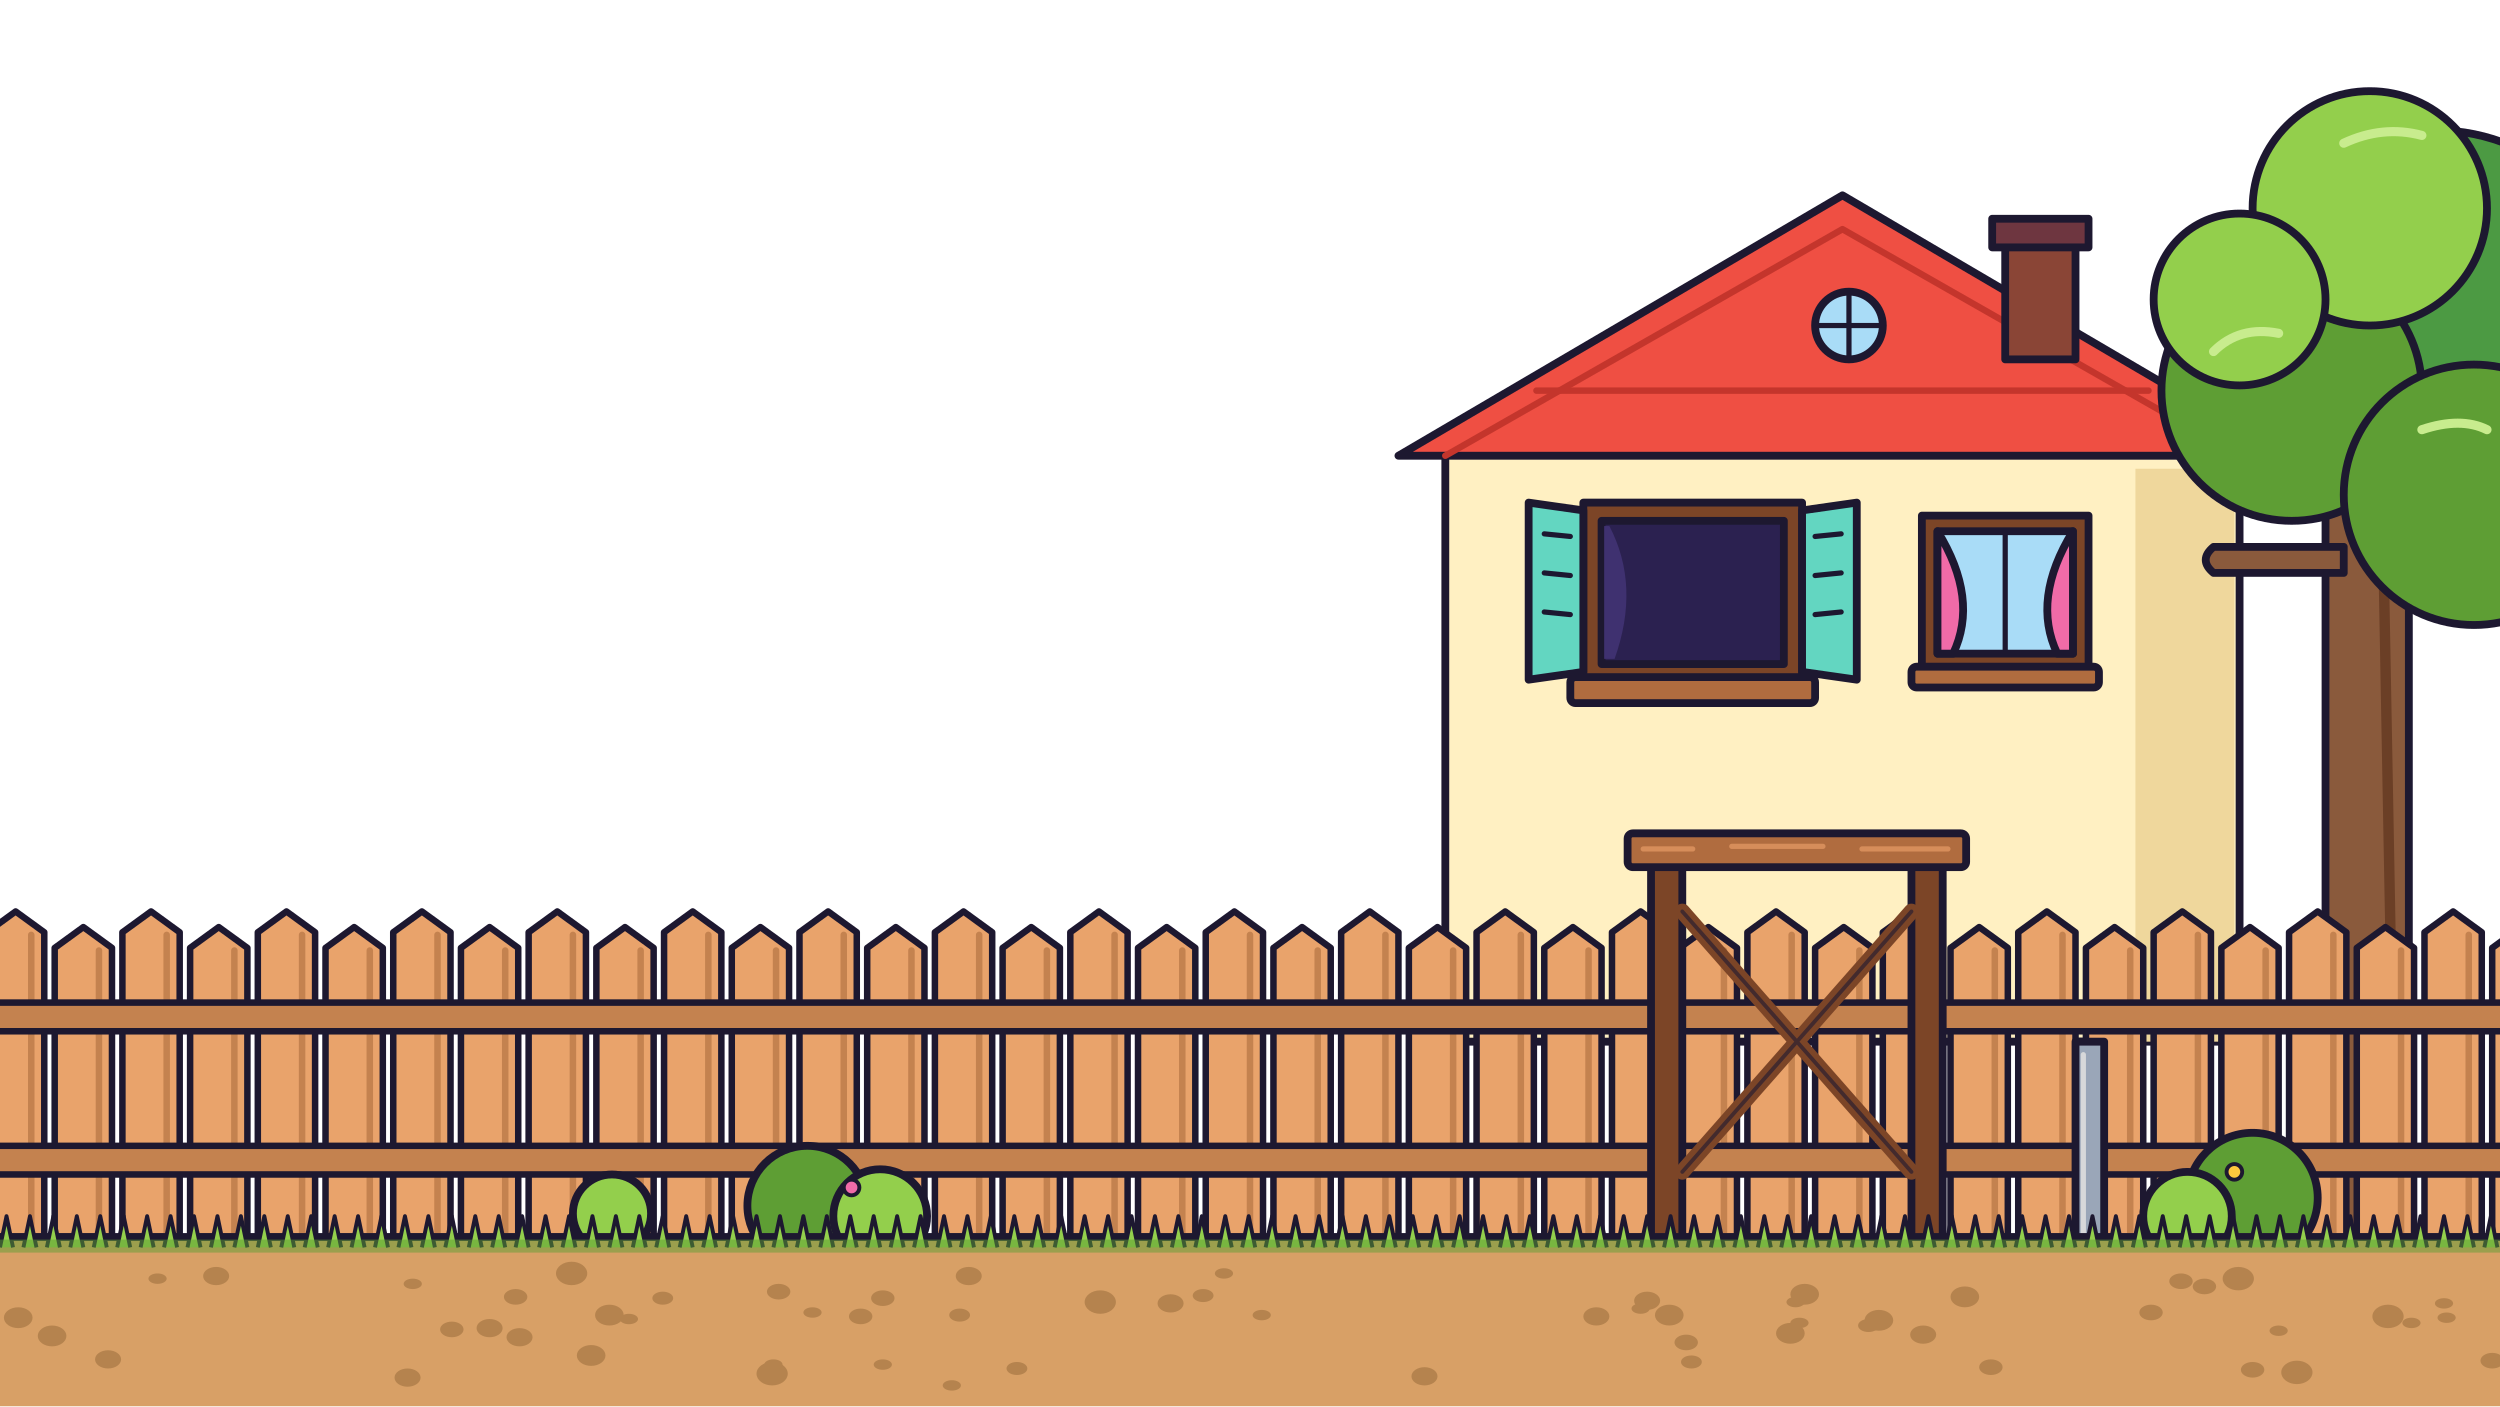
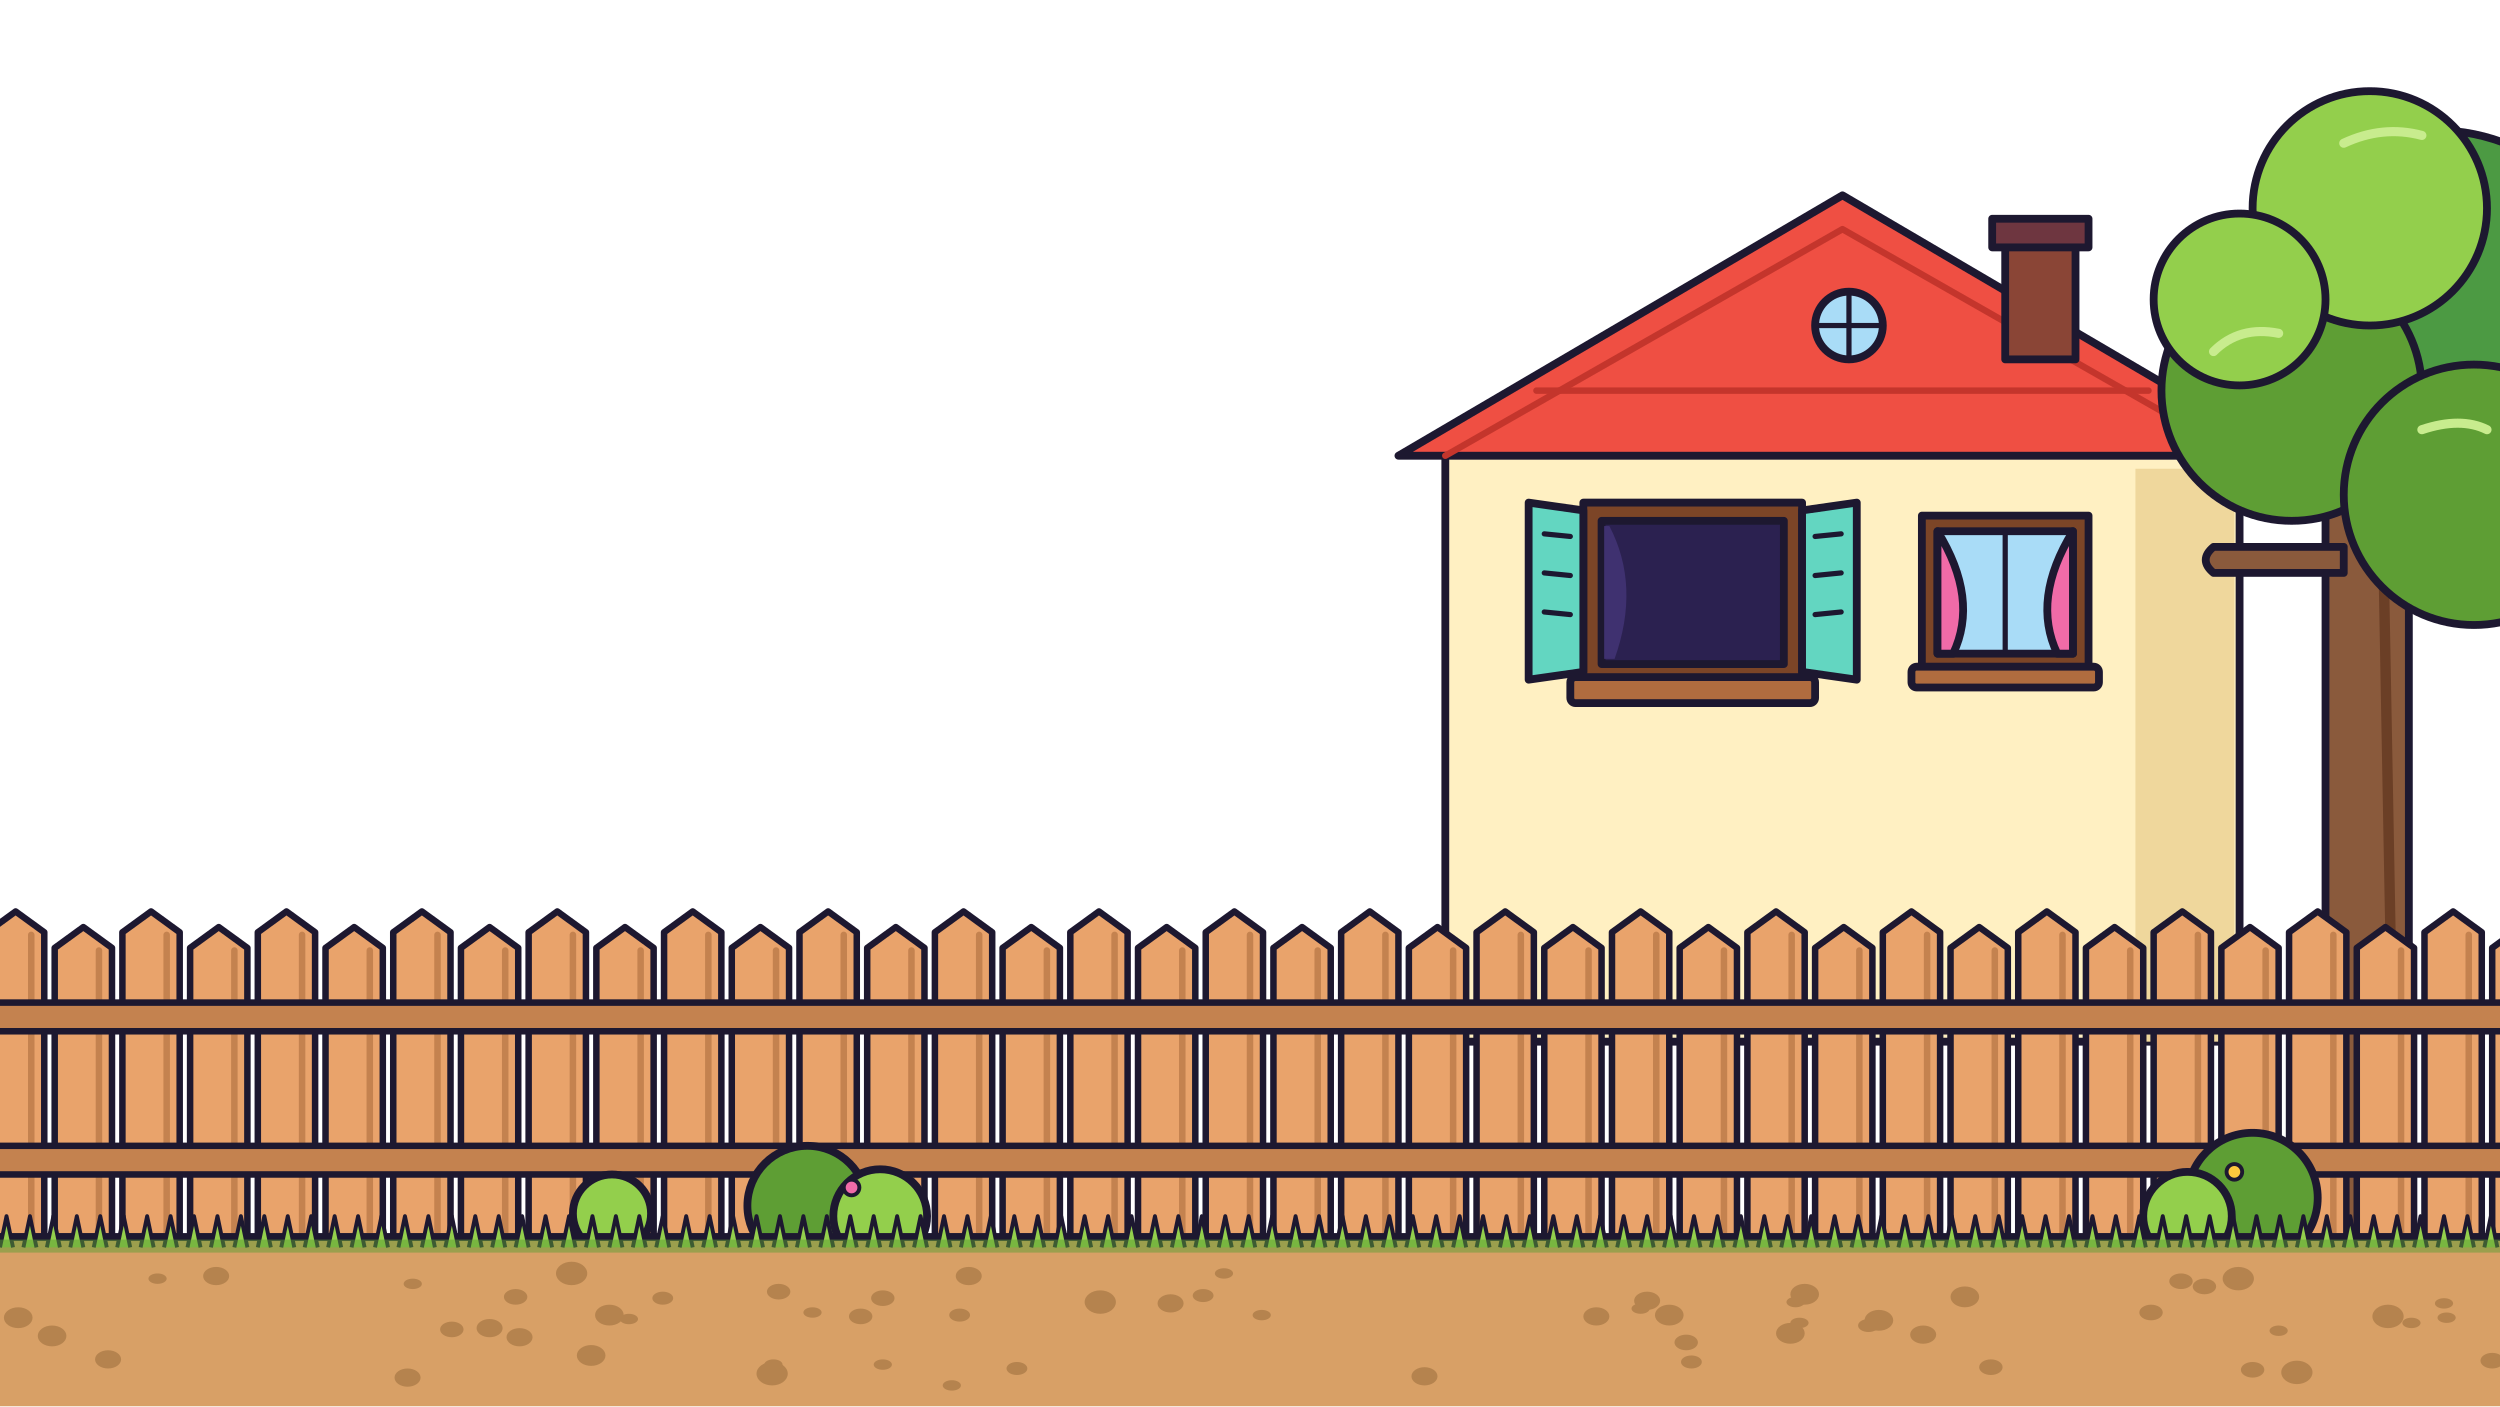
<svg xmlns="http://www.w3.org/2000/svg" viewBox="0 0 1920 1080" width="1920" height="1080">
  <g stroke="#1d1830" stroke-width="6" stroke-linejoin="round" stroke-linecap="round">
    <path d="M1110 340 L1110 800 L1720 800 L1720 340 Z" fill="#fff0c2" />
    <path d="M1640 360 L1716 360 L1716 800 L1640 800 Z" fill="#efd79c" stroke="none" />
    <path d="M1074 350 L1415 150 L1756 350 Z" fill="#ef4f43" />
    <path d="M1110 350 L1415 176 L1720 350" fill="none" stroke="#c4352c" stroke-width="5" />
    <path d="M1180 300 L1650 300" stroke="#c4352c" stroke-width="5" />
    <rect x="1540" y="180" width="54" height="96" fill="#8a4536" />
    <rect x="1530" y="168" width="74" height="22" fill="#6e3640" />
    <rect x="1216" y="386" width="168" height="138" fill="#7c4527" />
    <rect x="1230" y="400" width="140" height="110" fill="#2b2150" />
    <path d="M1236 404 Q1260 450 1240 506 L1232 506 L1232 404 Z" fill="#3f3170" stroke="none" />
    <rect x="1206" y="520" width="188" height="20" rx="4" fill="#b06c3f" />
    <path d="M1174 386 L1216 392 L1216 516 L1174 522 Z" fill="#63d6c1" />
    <path d="M1426 386 L1384 392 L1384 516 L1426 522 Z" fill="#63d6c1" />
    <path d="M1186 410 L1206 412 M1186 440 L1206 442 M1186 470 L1206 472 M1414 410 L1394 412 M1414 440 L1394 442 M1414 470 L1394 472" stroke-width="4" />
    <rect x="1476" y="396" width="128" height="118" fill="#7c4527" />
    <rect x="1488" y="408" width="104" height="94" fill="#a9dcf7" />
    <path d="M1488 408 Q1520 460 1500 502 L1488 502 Z M1592 408 Q1560 460 1580 502 L1592 502 Z" fill="#f06ba8" />
    <path d="M1540 408 L1540 502" stroke-width="4" />
    <rect x="1468" y="512" width="144" height="16" rx="4" fill="#b06c3f" />
    <circle cx="1420" cy="250" r="26" fill="#a9dcf7" />
    <path d="M1420 224 L1420 276 M1394 250 L1446 250" stroke-width="4" />
  </g>
  <g stroke="#1d1830" stroke-width="6" stroke-linejoin="round" stroke-linecap="round">
    <rect x="1786" y="380" width="64" height="580" fill="#8a5a3c" />
    <path d="M1830 400 L1840 940" stroke="#6b3f26" stroke-width="8" />
    <path d="M1700 420 L1800 420 L1800 440 L1700 440 Q1688 430 1700 420 Z" fill="#8a5a3c" />
    <circle cx="1870" cy="250" r="150" fill="#4c9a43" />
    <circle cx="1760" cy="300" r="100" fill="#5e9e34" />
    <circle cx="1900" cy="380" r="100" fill="#5e9e34" />
    <circle cx="1820" cy="160" r="90" fill="#93cf4c" />
    <circle cx="1720" cy="230" r="66" fill="#93cf4c" />
    <path d="M1700 270 Q1720 250 1750 256 M1800 110 Q1830 96 1860 104 M1860 330 Q1890 320 1910 330" fill="none" stroke="#c8ec8e" stroke-width="7" />
  </g>
  <g stroke="#1d1830" stroke-width="5" stroke-linejoin="round" stroke-linecap="round">
    <path d="M-10 950 L-10 716 L12 700 L34 716 L34 950 Z" fill="#e9a36b" />
    <path d="M24 718 L24 948" stroke="#c4824f" stroke-width="5" fill="none" />
    <path d="M42 950 L42 728 L64 712 L86 728 L86 950 Z" fill="#e9a36b" />
    <path d="M76 730 L76 948" stroke="#c4824f" stroke-width="5" fill="none" />
    <path d="M94 950 L94 716 L116 700 L138 716 L138 950 Z" fill="#e9a36b" />
    <path d="M128 718 L128 948" stroke="#c4824f" stroke-width="5" fill="none" />
    <path d="M146 950 L146 728 L168 712 L190 728 L190 950 Z" fill="#e9a36b" />
    <path d="M180 730 L180 948" stroke="#c4824f" stroke-width="5" fill="none" />
    <path d="M198 950 L198 716 L220 700 L242 716 L242 950 Z" fill="#e9a36b" />
    <path d="M232 718 L232 948" stroke="#c4824f" stroke-width="5" fill="none" />
    <path d="M250 950 L250 728 L272 712 L294 728 L294 950 Z" fill="#e9a36b" />
    <path d="M284 730 L284 948" stroke="#c4824f" stroke-width="5" fill="none" />
    <path d="M302 950 L302 716 L324 700 L346 716 L346 950 Z" fill="#e9a36b" />
    <path d="M336 718 L336 948" stroke="#c4824f" stroke-width="5" fill="none" />
    <path d="M354 950 L354 728 L376 712 L398 728 L398 950 Z" fill="#e9a36b" />
    <path d="M388 730 L388 948" stroke="#c4824f" stroke-width="5" fill="none" />
    <path d="M406 950 L406 716 L428 700 L450 716 L450 950 Z" fill="#e9a36b" />
    <path d="M440 718 L440 948" stroke="#c4824f" stroke-width="5" fill="none" />
    <path d="M458 950 L458 728 L480 712 L502 728 L502 950 Z" fill="#e9a36b" />
    <path d="M492 730 L492 948" stroke="#c4824f" stroke-width="5" fill="none" />
    <path d="M510 950 L510 716 L532 700 L554 716 L554 950 Z" fill="#e9a36b" />
    <path d="M544 718 L544 948" stroke="#c4824f" stroke-width="5" fill="none" />
    <path d="M562 950 L562 728 L584 712 L606 728 L606 950 Z" fill="#e9a36b" />
    <path d="M596 730 L596 948" stroke="#c4824f" stroke-width="5" fill="none" />
    <path d="M614 950 L614 716 L636 700 L658 716 L658 950 Z" fill="#e9a36b" />
    <path d="M648 718 L648 948" stroke="#c4824f" stroke-width="5" fill="none" />
    <path d="M666 950 L666 728 L688 712 L710 728 L710 950 Z" fill="#e9a36b" />
    <path d="M700 730 L700 948" stroke="#c4824f" stroke-width="5" fill="none" />
    <path d="M718 950 L718 716 L740 700 L762 716 L762 950 Z" fill="#e9a36b" />
    <path d="M752 718 L752 948" stroke="#c4824f" stroke-width="5" fill="none" />
    <path d="M770 950 L770 728 L792 712 L814 728 L814 950 Z" fill="#e9a36b" />
    <path d="M804 730 L804 948" stroke="#c4824f" stroke-width="5" fill="none" />
    <path d="M822 950 L822 716 L844 700 L866 716 L866 950 Z" fill="#e9a36b" />
    <path d="M856 718 L856 948" stroke="#c4824f" stroke-width="5" fill="none" />
    <path d="M874 950 L874 728 L896 712 L918 728 L918 950 Z" fill="#e9a36b" />
    <path d="M908 730 L908 948" stroke="#c4824f" stroke-width="5" fill="none" />
    <path d="M926 950 L926 716 L948 700 L970 716 L970 950 Z" fill="#e9a36b" />
    <path d="M960 718 L960 948" stroke="#c4824f" stroke-width="5" fill="none" />
    <path d="M978 950 L978 728 L1000 712 L1022 728 L1022 950 Z" fill="#e9a36b" />
    <path d="M1012 730 L1012 948" stroke="#c4824f" stroke-width="5" fill="none" />
    <path d="M1030 950 L1030 716 L1052 700 L1074 716 L1074 950 Z" fill="#e9a36b" />
    <path d="M1064 718 L1064 948" stroke="#c4824f" stroke-width="5" fill="none" />
    <path d="M1082 950 L1082 728 L1104 712 L1126 728 L1126 950 Z" fill="#e9a36b" />
    <path d="M1116 730 L1116 948" stroke="#c4824f" stroke-width="5" fill="none" />
    <path d="M1134 950 L1134 716 L1156 700 L1178 716 L1178 950 Z" fill="#e9a36b" />
    <path d="M1168 718 L1168 948" stroke="#c4824f" stroke-width="5" fill="none" />
    <path d="M1186 950 L1186 728 L1208 712 L1230 728 L1230 950 Z" fill="#e9a36b" />
    <path d="M1220 730 L1220 948" stroke="#c4824f" stroke-width="5" fill="none" />
    <path d="M1238 950 L1238 716 L1260 700 L1282 716 L1282 950 Z" fill="#e9a36b" />
    <path d="M1272 718 L1272 948" stroke="#c4824f" stroke-width="5" fill="none" />
    <path d="M1290 950 L1290 728 L1312 712 L1334 728 L1334 950 Z" fill="#e9a36b" />
    <path d="M1324 730 L1324 948" stroke="#c4824f" stroke-width="5" fill="none" />
    <path d="M1342 950 L1342 716 L1364 700 L1386 716 L1386 950 Z" fill="#e9a36b" />
    <path d="M1376 718 L1376 948" stroke="#c4824f" stroke-width="5" fill="none" />
    <path d="M1394 950 L1394 728 L1416 712 L1438 728 L1438 950 Z" fill="#e9a36b" />
    <path d="M1428 730 L1428 948" stroke="#c4824f" stroke-width="5" fill="none" />
    <path d="M1446 950 L1446 716 L1468 700 L1490 716 L1490 950 Z" fill="#e9a36b" />
    <path d="M1480 718 L1480 948" stroke="#c4824f" stroke-width="5" fill="none" />
    <path d="M1498 950 L1498 728 L1520 712 L1542 728 L1542 950 Z" fill="#e9a36b" />
    <path d="M1532 730 L1532 948" stroke="#c4824f" stroke-width="5" fill="none" />
    <path d="M1550 950 L1550 716 L1572 700 L1594 716 L1594 950 Z" fill="#e9a36b" />
    <path d="M1584 718 L1584 948" stroke="#c4824f" stroke-width="5" fill="none" />
    <path d="M1602 950 L1602 728 L1624 712 L1646 728 L1646 950 Z" fill="#e9a36b" />
    <path d="M1636 730 L1636 948" stroke="#c4824f" stroke-width="5" fill="none" />
    <path d="M1654 950 L1654 716 L1676 700 L1698 716 L1698 950 Z" fill="#e9a36b" />
    <path d="M1688 718 L1688 948" stroke="#c4824f" stroke-width="5" fill="none" />
    <path d="M1706 950 L1706 728 L1728 712 L1750 728 L1750 950 Z" fill="#e9a36b" />
    <path d="M1740 730 L1740 948" stroke="#c4824f" stroke-width="5" fill="none" />
    <path d="M1758 950 L1758 716 L1780 700 L1802 716 L1802 950 Z" fill="#e9a36b" />
    <path d="M1792 718 L1792 948" stroke="#c4824f" stroke-width="5" fill="none" />
    <path d="M1810 950 L1810 728 L1832 712 L1854 728 L1854 950 Z" fill="#e9a36b" />
    <path d="M1844 730 L1844 948" stroke="#c4824f" stroke-width="5" fill="none" />
    <path d="M1862 950 L1862 716 L1884 700 L1906 716 L1906 950 Z" fill="#e9a36b" />
    <path d="M1896 718 L1896 948" stroke="#c4824f" stroke-width="5" fill="none" />
    <path d="M1914 950 L1914 728 L1936 712 L1958 728 L1958 950 Z" fill="#e9a36b" />
    <path d="M1948 730 L1948 948" stroke="#c4824f" stroke-width="5" fill="none" />
    <rect x="-20" y="770" width="1960" height="22" fill="#c4824f" />
    <rect x="-20" y="880" width="1960" height="22" fill="#c4824f" />
  </g>
  <g stroke="#1d1830" stroke-width="6" stroke-linejoin="round" stroke-linecap="round">
    <circle cx="620" cy="926" r="46" fill="#5e9e34" />
    <circle cx="676" cy="934" r="36" fill="#93cf4c" />
    <circle cx="1730" cy="920" r="50" fill="#5e9e34" />
    <circle cx="1680" cy="934" r="34" fill="#93cf4c" />
    <circle cx="470" cy="932" r="30" fill="#93cf4c" />
    <circle cx="654" cy="912" r="6" fill="#f06ba8" stroke-width="3" />
    <circle cx="1716" cy="900" r="6" fill="#ffc83d" stroke-width="3" />
-     <rect x="1268" y="664" width="24" height="292" fill="#7c4527" />
-     <rect x="1468" y="664" width="24" height="292" fill="#7c4527" />
-     <path d="M1292 700 L1468 900 M1468 700 L1292 900" stroke="#7c4527" stroke-width="12" />
-     <path d="M1292 700 L1468 900 M1468 700 L1292 900" stroke-width="3" opacity="0.6" />
-     <rect x="1250" y="640" width="260" height="26" rx="4" fill="#b06c3f" />
-     <path d="M1262 652 L1300 652 M1330 650 L1400 650 M1430 652 L1496 652" stroke="#d68d5a" stroke-width="4" />
-     <rect x="1594" y="800" width="22" height="156" fill="#9aa6b8" />
-     <path d="M1600 810 L1600 950" stroke="#fffaf0" stroke-width="4" opacity="0.6" />
  </g>
  <rect x="0" y="950" width="1920" height="130" fill="#d8a066" />
  <ellipse cx="483" cy="1013" rx="7" ry="4" fill="#b5834e" />
  <ellipse cx="1477" cy="1025" rx="10" ry="7" fill="#b5834e" />
  <ellipse cx="317" cy="986" rx="7" ry="4" fill="#b5834e" />
  <ellipse cx="40" cy="1026" rx="11" ry="8" fill="#b5834e" />
  <ellipse cx="1879" cy="1012" rx="7" ry="4" fill="#b5834e" />
  <ellipse cx="454" cy="1041" rx="11" ry="8" fill="#b5834e" />
  <ellipse cx="737" cy="1010" rx="8" ry="5" fill="#b5834e" />
  <ellipse cx="1693" cy="988" rx="9" ry="6" fill="#b5834e" />
  <ellipse cx="439" cy="978" rx="12" ry="9" fill="#b5834e" />
  <ellipse cx="1652" cy="1008" rx="9" ry="6" fill="#b5834e" />
  <ellipse cx="396" cy="996" rx="9" ry="6" fill="#b5834e" />
  <ellipse cx="593" cy="1055" rx="12" ry="9" fill="#b5834e" />
  <ellipse cx="1750" cy="1022" rx="7" ry="4" fill="#b5834e" />
  <ellipse cx="1730" cy="1052" rx="9" ry="6" fill="#b5834e" />
  <ellipse cx="1375" cy="1024" rx="11" ry="8" fill="#b5834e" />
  <ellipse cx="509" cy="997" rx="8" ry="5" fill="#b5834e" />
  <ellipse cx="969" cy="1010" rx="7" ry="4" fill="#b5834e" />
  <ellipse cx="1914" cy="1045" rx="9" ry="6" fill="#b5834e" />
  <ellipse cx="14" cy="1012" rx="11" ry="8" fill="#b5834e" />
  <ellipse cx="1443" cy="1014" rx="11" ry="8" fill="#b5834e" />
  <ellipse cx="399" cy="1027" rx="10" ry="7" fill="#b5834e" />
  <ellipse cx="1226" cy="1011" rx="10" ry="7" fill="#b5834e" />
  <ellipse cx="924" cy="995" rx="8" ry="5" fill="#b5834e" />
  <ellipse cx="624" cy="1008" rx="7" ry="4" fill="#b5834e" />
  <ellipse cx="166" cy="980" rx="10" ry="7" fill="#b5834e" />
  <ellipse cx="1282" cy="1010" rx="11" ry="8" fill="#b5834e" />
  <ellipse cx="1094" cy="1057" rx="10" ry="7" fill="#b5834e" />
  <ellipse cx="1435" cy="1018" rx="8" ry="5" fill="#b5834e" />
  <ellipse cx="1379" cy="1000" rx="7" ry="4" fill="#b5834e" />
  <ellipse cx="845" cy="1000" rx="12" ry="9" fill="#b5834e" />
  <ellipse cx="1295" cy="1031" rx="9" ry="6" fill="#b5834e" />
  <ellipse cx="376" cy="1020" rx="10" ry="7" fill="#b5834e" />
  <ellipse cx="1529" cy="1050" rx="9" ry="6" fill="#b5834e" />
  <ellipse cx="1299" cy="1046" rx="8" ry="5" fill="#b5834e" />
  <ellipse cx="1852" cy="1016" rx="7" ry="4" fill="#b5834e" />
  <ellipse cx="1719" cy="982" rx="12" ry="9" fill="#b5834e" />
  <ellipse cx="468" cy="1010" rx="11" ry="8" fill="#b5834e" />
  <ellipse cx="1260" cy="1005" rx="7" ry="4" fill="#b5834e" />
  <ellipse cx="678" cy="997" rx="9" ry="6" fill="#b5834e" />
  <ellipse cx="940" cy="978" rx="7" ry="4" fill="#b5834e" />
  <ellipse cx="731" cy="1064" rx="7" ry="4" fill="#b5834e" />
  <ellipse cx="1834" cy="1011" rx="12" ry="9" fill="#b5834e" />
  <ellipse cx="1382" cy="1016" rx="7" ry="4" fill="#b5834e" />
  <ellipse cx="661" cy="1011" rx="9" ry="6" fill="#b5834e" />
  <ellipse cx="313" cy="1058" rx="10" ry="7" fill="#b5834e" />
  <ellipse cx="1764" cy="1054" rx="12" ry="9" fill="#b5834e" />
  <ellipse cx="1675" cy="984" rx="9" ry="6" fill="#b5834e" />
  <ellipse cx="1265" cy="999" rx="10" ry="7" fill="#b5834e" />
  <ellipse cx="598" cy="992" rx="9" ry="6" fill="#b5834e" />
  <ellipse cx="781" cy="1051" rx="8" ry="5" fill="#b5834e" />
  <ellipse cx="678" cy="1048" rx="7" ry="4" fill="#b5834e" />
  <ellipse cx="744" cy="980" rx="10" ry="7" fill="#b5834e" />
  <ellipse cx="347" cy="1021" rx="9" ry="6" fill="#b5834e" />
  <ellipse cx="594" cy="1048" rx="7" ry="4" fill="#b5834e" />
  <ellipse cx="899" cy="1001" rx="10" ry="7" fill="#b5834e" />
  <ellipse cx="1877" cy="1001" rx="7" ry="4" fill="#b5834e" />
  <ellipse cx="121" cy="982" rx="7" ry="4" fill="#b5834e" />
  <ellipse cx="1509" cy="996" rx="11" ry="8" fill="#b5834e" />
  <ellipse cx="1386" cy="994" rx="11" ry="8" fill="#b5834e" />
  <ellipse cx="83" cy="1044" rx="10" ry="7" fill="#b5834e" />
  <path d="M0 950 L1920 950" stroke="#1d1830" stroke-width="6" />
  <path d="M0 958 L5 934 L10 958 M18 958 L23 934 L28 958 M36 958 L41 934 L46 958 M54 958 L59 934 L64 958 M72 958 L77 934 L82 958 M90 958 L95 934 L100 958 M108 958 L113 934 L118 958 M126 958 L131 934 L136 958 M144 958 L149 934 L154 958 M162 958 L167 934 L172 958 M180 958 L185 934 L190 958 M198 958 L203 934 L208 958 M216 958 L221 934 L226 958 M234 958 L239 934 L244 958 M252 958 L257 934 L262 958 M270 958 L275 934 L280 958 M288 958 L293 934 L298 958 M306 958 L311 934 L316 958 M324 958 L329 934 L334 958 M342 958 L347 934 L352 958 M360 958 L365 934 L370 958 M378 958 L383 934 L388 958 M396 958 L401 934 L406 958 M414 958 L419 934 L424 958 M432 958 L437 934 L442 958 M450 958 L455 934 L460 958 M468 958 L473 934 L478 958 M486 958 L491 934 L496 958 M504 958 L509 934 L514 958 M522 958 L527 934 L532 958 M540 958 L545 934 L550 958 M558 958 L563 934 L568 958 M576 958 L581 934 L586 958 M594 958 L599 934 L604 958 M612 958 L617 934 L622 958 M630 958 L635 934 L640 958 M648 958 L653 934 L658 958 M666 958 L671 934 L676 958 M684 958 L689 934 L694 958 M702 958 L707 934 L712 958 M720 958 L725 934 L730 958 M738 958 L743 934 L748 958 M756 958 L761 934 L766 958 M774 958 L779 934 L784 958 M792 958 L797 934 L802 958 M810 958 L815 934 L820 958 M828 958 L833 934 L838 958 M846 958 L851 934 L856 958 M864 958 L869 934 L874 958 M882 958 L887 934 L892 958 M900 958 L905 934 L910 958 M918 958 L923 934 L928 958 M936 958 L941 934 L946 958 M954 958 L959 934 L964 958 M972 958 L977 934 L982 958 M990 958 L995 934 L1000 958 M1008 958 L1013 934 L1018 958 M1026 958 L1031 934 L1036 958 M1044 958 L1049 934 L1054 958 M1062 958 L1067 934 L1072 958 M1080 958 L1085 934 L1090 958 M1098 958 L1103 934 L1108 958 M1116 958 L1121 934 L1126 958 M1134 958 L1139 934 L1144 958 M1152 958 L1157 934 L1162 958 M1170 958 L1175 934 L1180 958 M1188 958 L1193 934 L1198 958 M1206 958 L1211 934 L1216 958 M1224 958 L1229 934 L1234 958 M1242 958 L1247 934 L1252 958 M1260 958 L1265 934 L1270 958 M1278 958 L1283 934 L1288 958 M1296 958 L1301 934 L1306 958 M1314 958 L1319 934 L1324 958 M1332 958 L1337 934 L1342 958 M1350 958 L1355 934 L1360 958 M1368 958 L1373 934 L1378 958 M1386 958 L1391 934 L1396 958 M1404 958 L1409 934 L1414 958 M1422 958 L1427 934 L1432 958 M1440 958 L1445 934 L1450 958 M1458 958 L1463 934 L1468 958 M1476 958 L1481 934 L1486 958 M1494 958 L1499 934 L1504 958 M1512 958 L1517 934 L1522 958 M1530 958 L1535 934 L1540 958 M1548 958 L1553 934 L1558 958 M1566 958 L1571 934 L1576 958 M1584 958 L1589 934 L1594 958 M1602 958 L1607 934 L1612 958 M1620 958 L1625 934 L1630 958 M1638 958 L1643 934 L1648 958 M1656 958 L1661 934 L1666 958 M1674 958 L1679 934 L1684 958 M1692 958 L1697 934 L1702 958 M1710 958 L1715 934 L1720 958 M1728 958 L1733 934 L1738 958 M1746 958 L1751 934 L1756 958 M1764 958 L1769 934 L1774 958 M1782 958 L1787 934 L1792 958 M1800 958 L1805 934 L1810 958 M1818 958 L1823 934 L1828 958 M1836 958 L1841 934 L1846 958 M1854 958 L1859 934 L1864 958 M1872 958 L1877 934 L1882 958 M1890 958 L1895 934 L1900 958 M1908 958 L1913 934 L1918 958 M1926 958 L1931 934 L1936 958" fill="#93cf4c" stroke="#1d1830" stroke-width="3" stroke-linejoin="round" />
  <rect x="0" y="952" width="1920" height="10" fill="#5e9e34" opacity="0.5" />
</svg>
